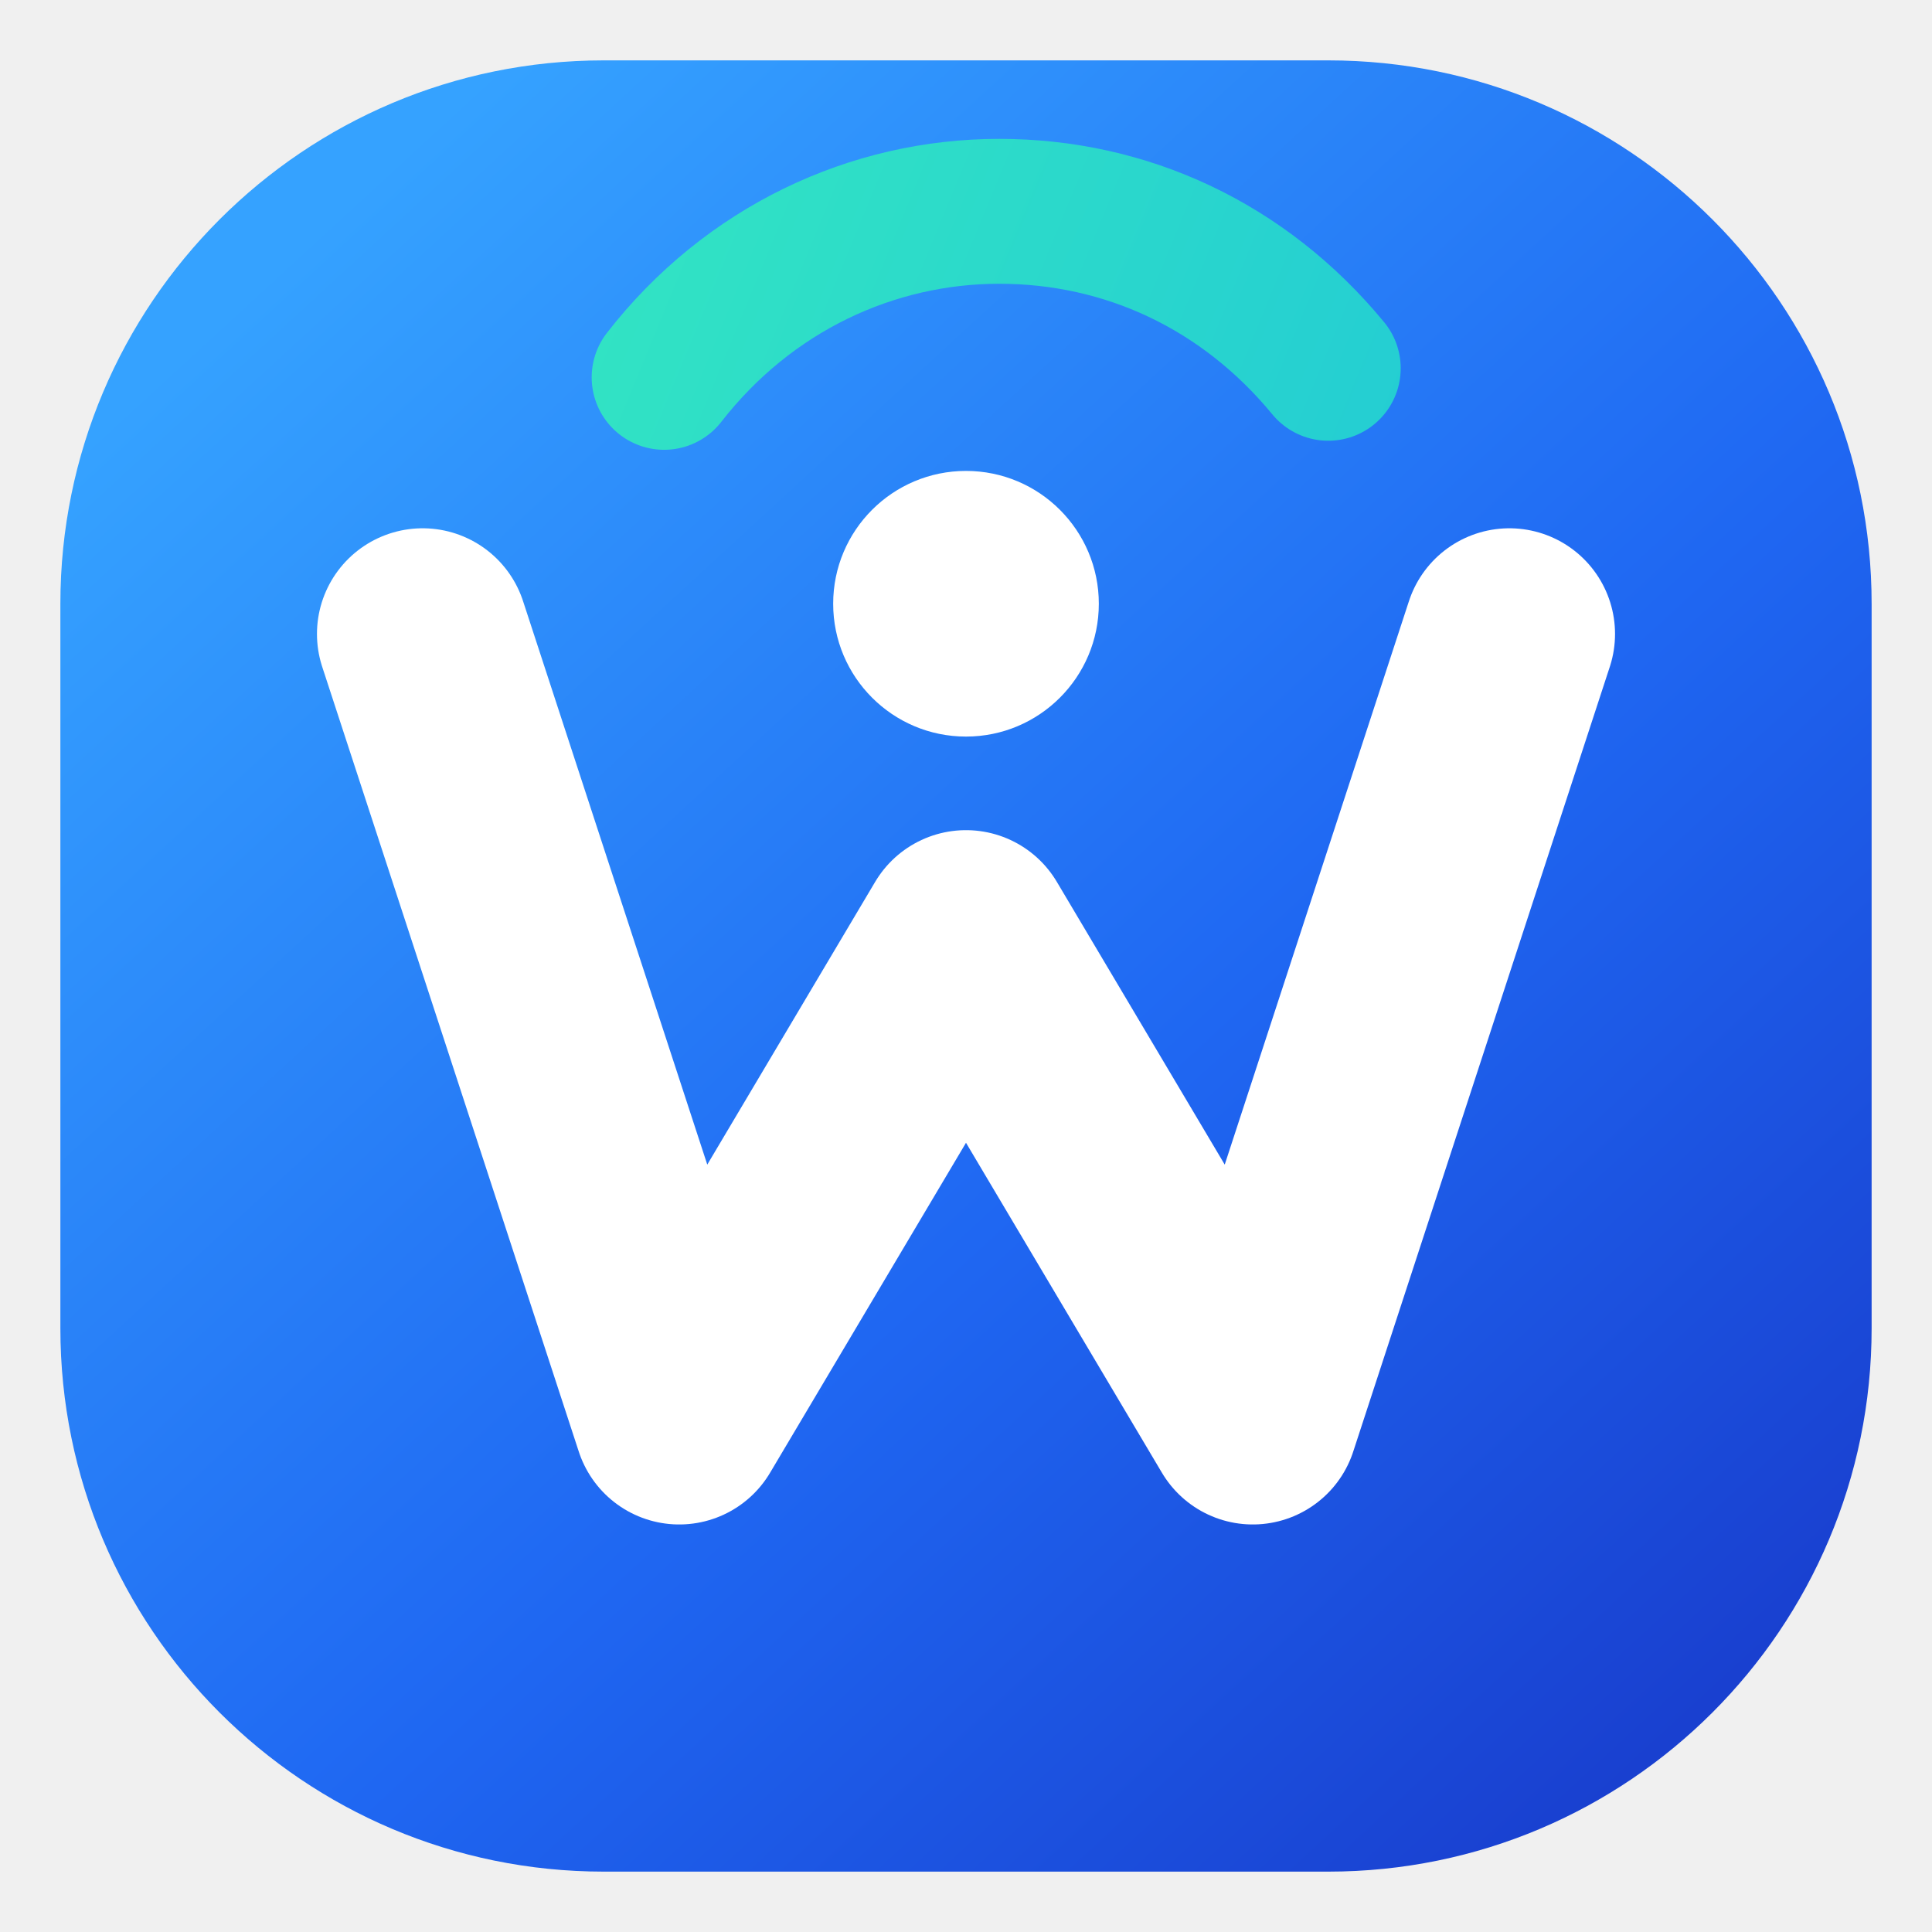
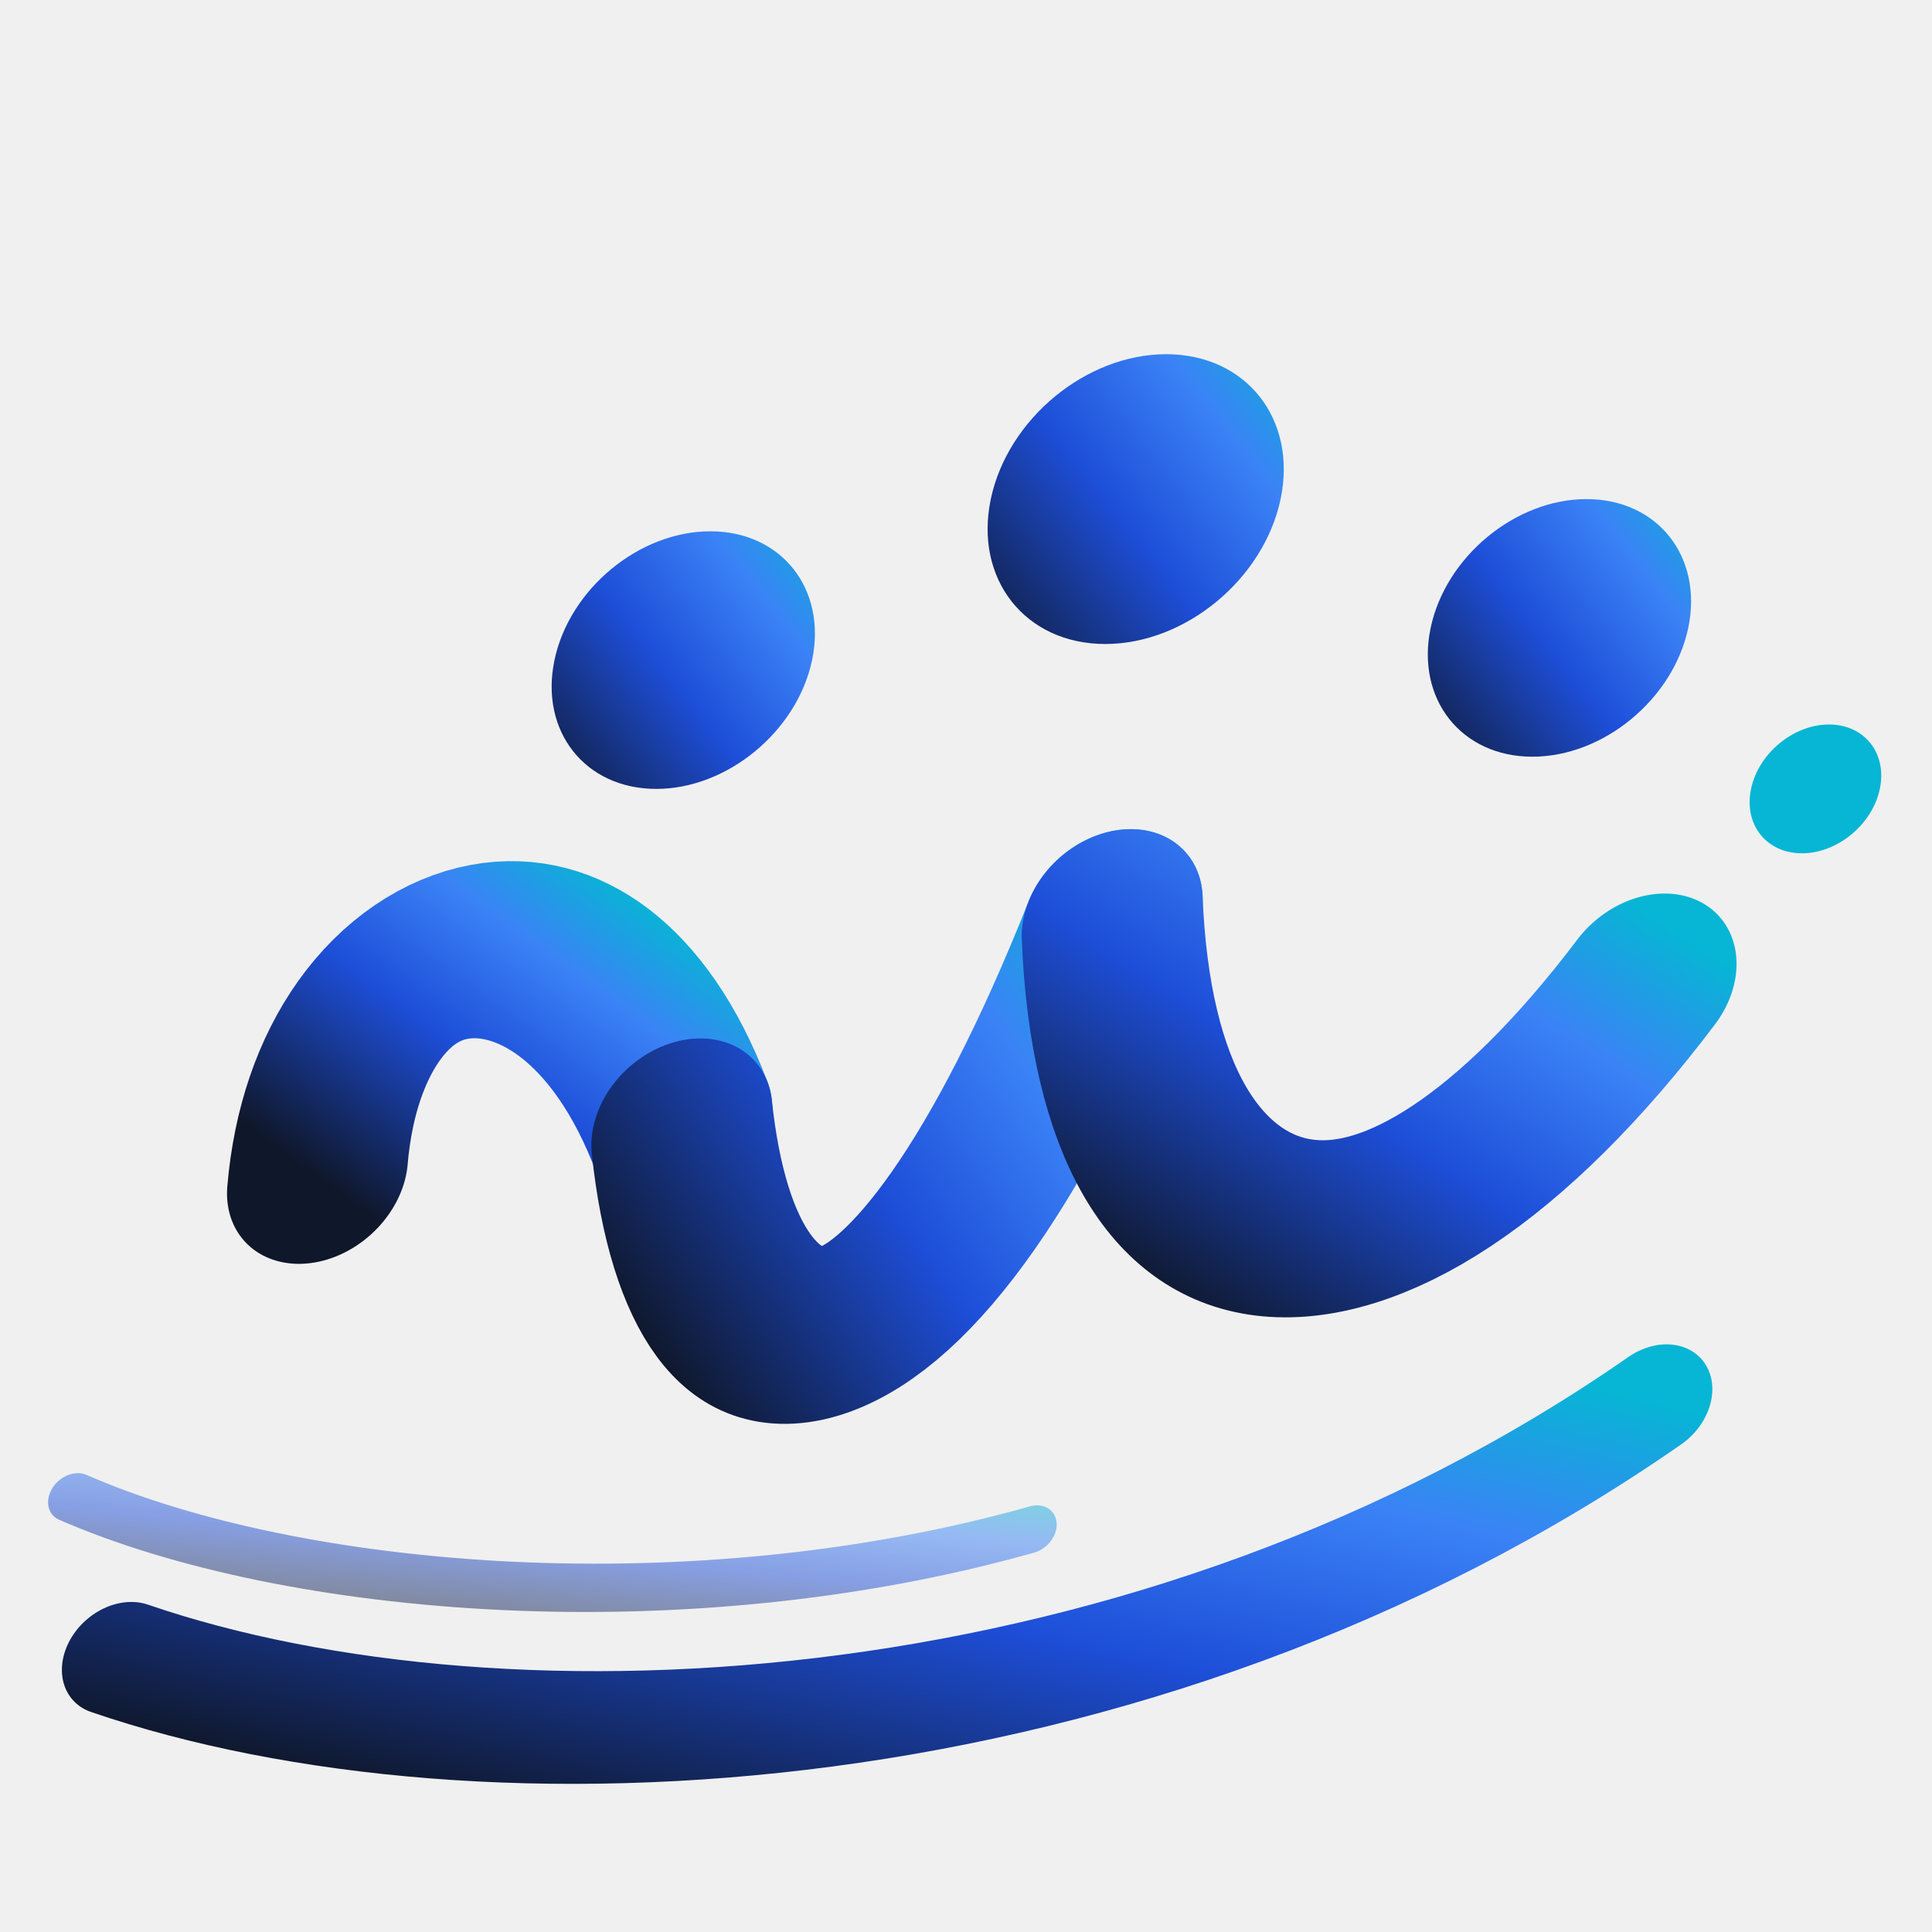
- <svg xmlns="http://www.w3.org/2000/svg" width="256" height="256" viewBox="0 0 64 64" fill="none">
+ <svg xmlns="http://www.w3.org/2000/svg" viewBox="0 0 120 120" width="100%" height="100%">
  <defs>
-     <linearGradient id="bg" x1="10" y1="8" x2="56" y2="58" gradientUnits="userSpaceOnUse">
-       <stop offset="0%" stop-color="#35A2FF" />
-       <stop offset="58%" stop-color="#1F67F2" />
-       <stop offset="100%" stop-color="#193FCF" />
-     </linearGradient>
-     <linearGradient id="accent" x1="14" y1="12" x2="48" y2="26" gradientUnits="userSpaceOnUse">
-       <stop offset="0%" stop-color="#34E7C1" />
-       <stop offset="100%" stop-color="#21C9D6" />
+     <linearGradient id="weMoveDirectSportsGrad" x1="0%" y1="100%" x2="100%" y2="0%">
+       <stop offset="0%" stop-color="#0f172a" />
+       <stop offset="45%" stop-color="#1d4ed8" />
+       <stop offset="75%" stop-color="#3b82f6" />
+       <stop offset="100%" stop-color="#06b6d4" />
    </linearGradient>
  </defs>
-   <rect x="2" y="2" width="60" height="60" rx="18" fill="url(#bg)" />
-   <path d="M14 21L22.5 47L32 31L41.5 47L50 21" fill="none" stroke="white" stroke-width="7" stroke-linecap="round" stroke-linejoin="round" />
-   <circle cx="32" cy="20" r="4.4" fill="white" />
-   <path d="M22 12.5C24.8 8.9 28.9 7 33.1 7C37.3 7 41.2 8.8 44 12.2" fill="none" stroke="url(#accent)" stroke-width="4.8" stroke-linecap="round" />
+   <g transform="matrix(1, 0, -0.21, 1, 18, 5)">
+     <path d="M 10 98 C 35 106, 75 104, 102 82" fill="none" stroke="url(#weMoveDirectSportsGrad)" stroke-width="7" stroke-linecap="round" />
+     <path d="M 5 88 C 20 94, 45 96, 65 90" fill="none" stroke="url(#weMoveDirectSportsGrad)" stroke-width="3" stroke-linecap="round" opacity="0.5" />
+     <path d="M 16 68 C 14 52, 28 48, 38 65" fill="none" stroke="url(#weMoveDirectSportsGrad)" stroke-width="11" stroke-linecap="round" stroke-linejoin="round" />
+     <path d="M 38 65 C 44 84, 56 84, 62 52" fill="none" stroke="url(#weMoveDirectSportsGrad)" stroke-width="11" stroke-linecap="round" stroke-linejoin="round" />
+     <path d="M 62 52 C 68 76, 84 78, 96 56" fill="none" stroke="url(#weMoveDirectSportsGrad)" stroke-width="11" stroke-linecap="round" stroke-linejoin="round" />
+     <circle cx="32" cy="36" r="8" fill="url(#weMoveDirectSportsGrad)" />
+     <circle cx="58" cy="26" r="9" fill="url(#weMoveDirectSportsGrad)" />
+     <circle cx="86" cy="34" r="8" fill="url(#weMoveDirectSportsGrad)" />
+     <circle cx="104" cy="44" r="4" fill="#06b6d4" />
+   </g>
</svg>
